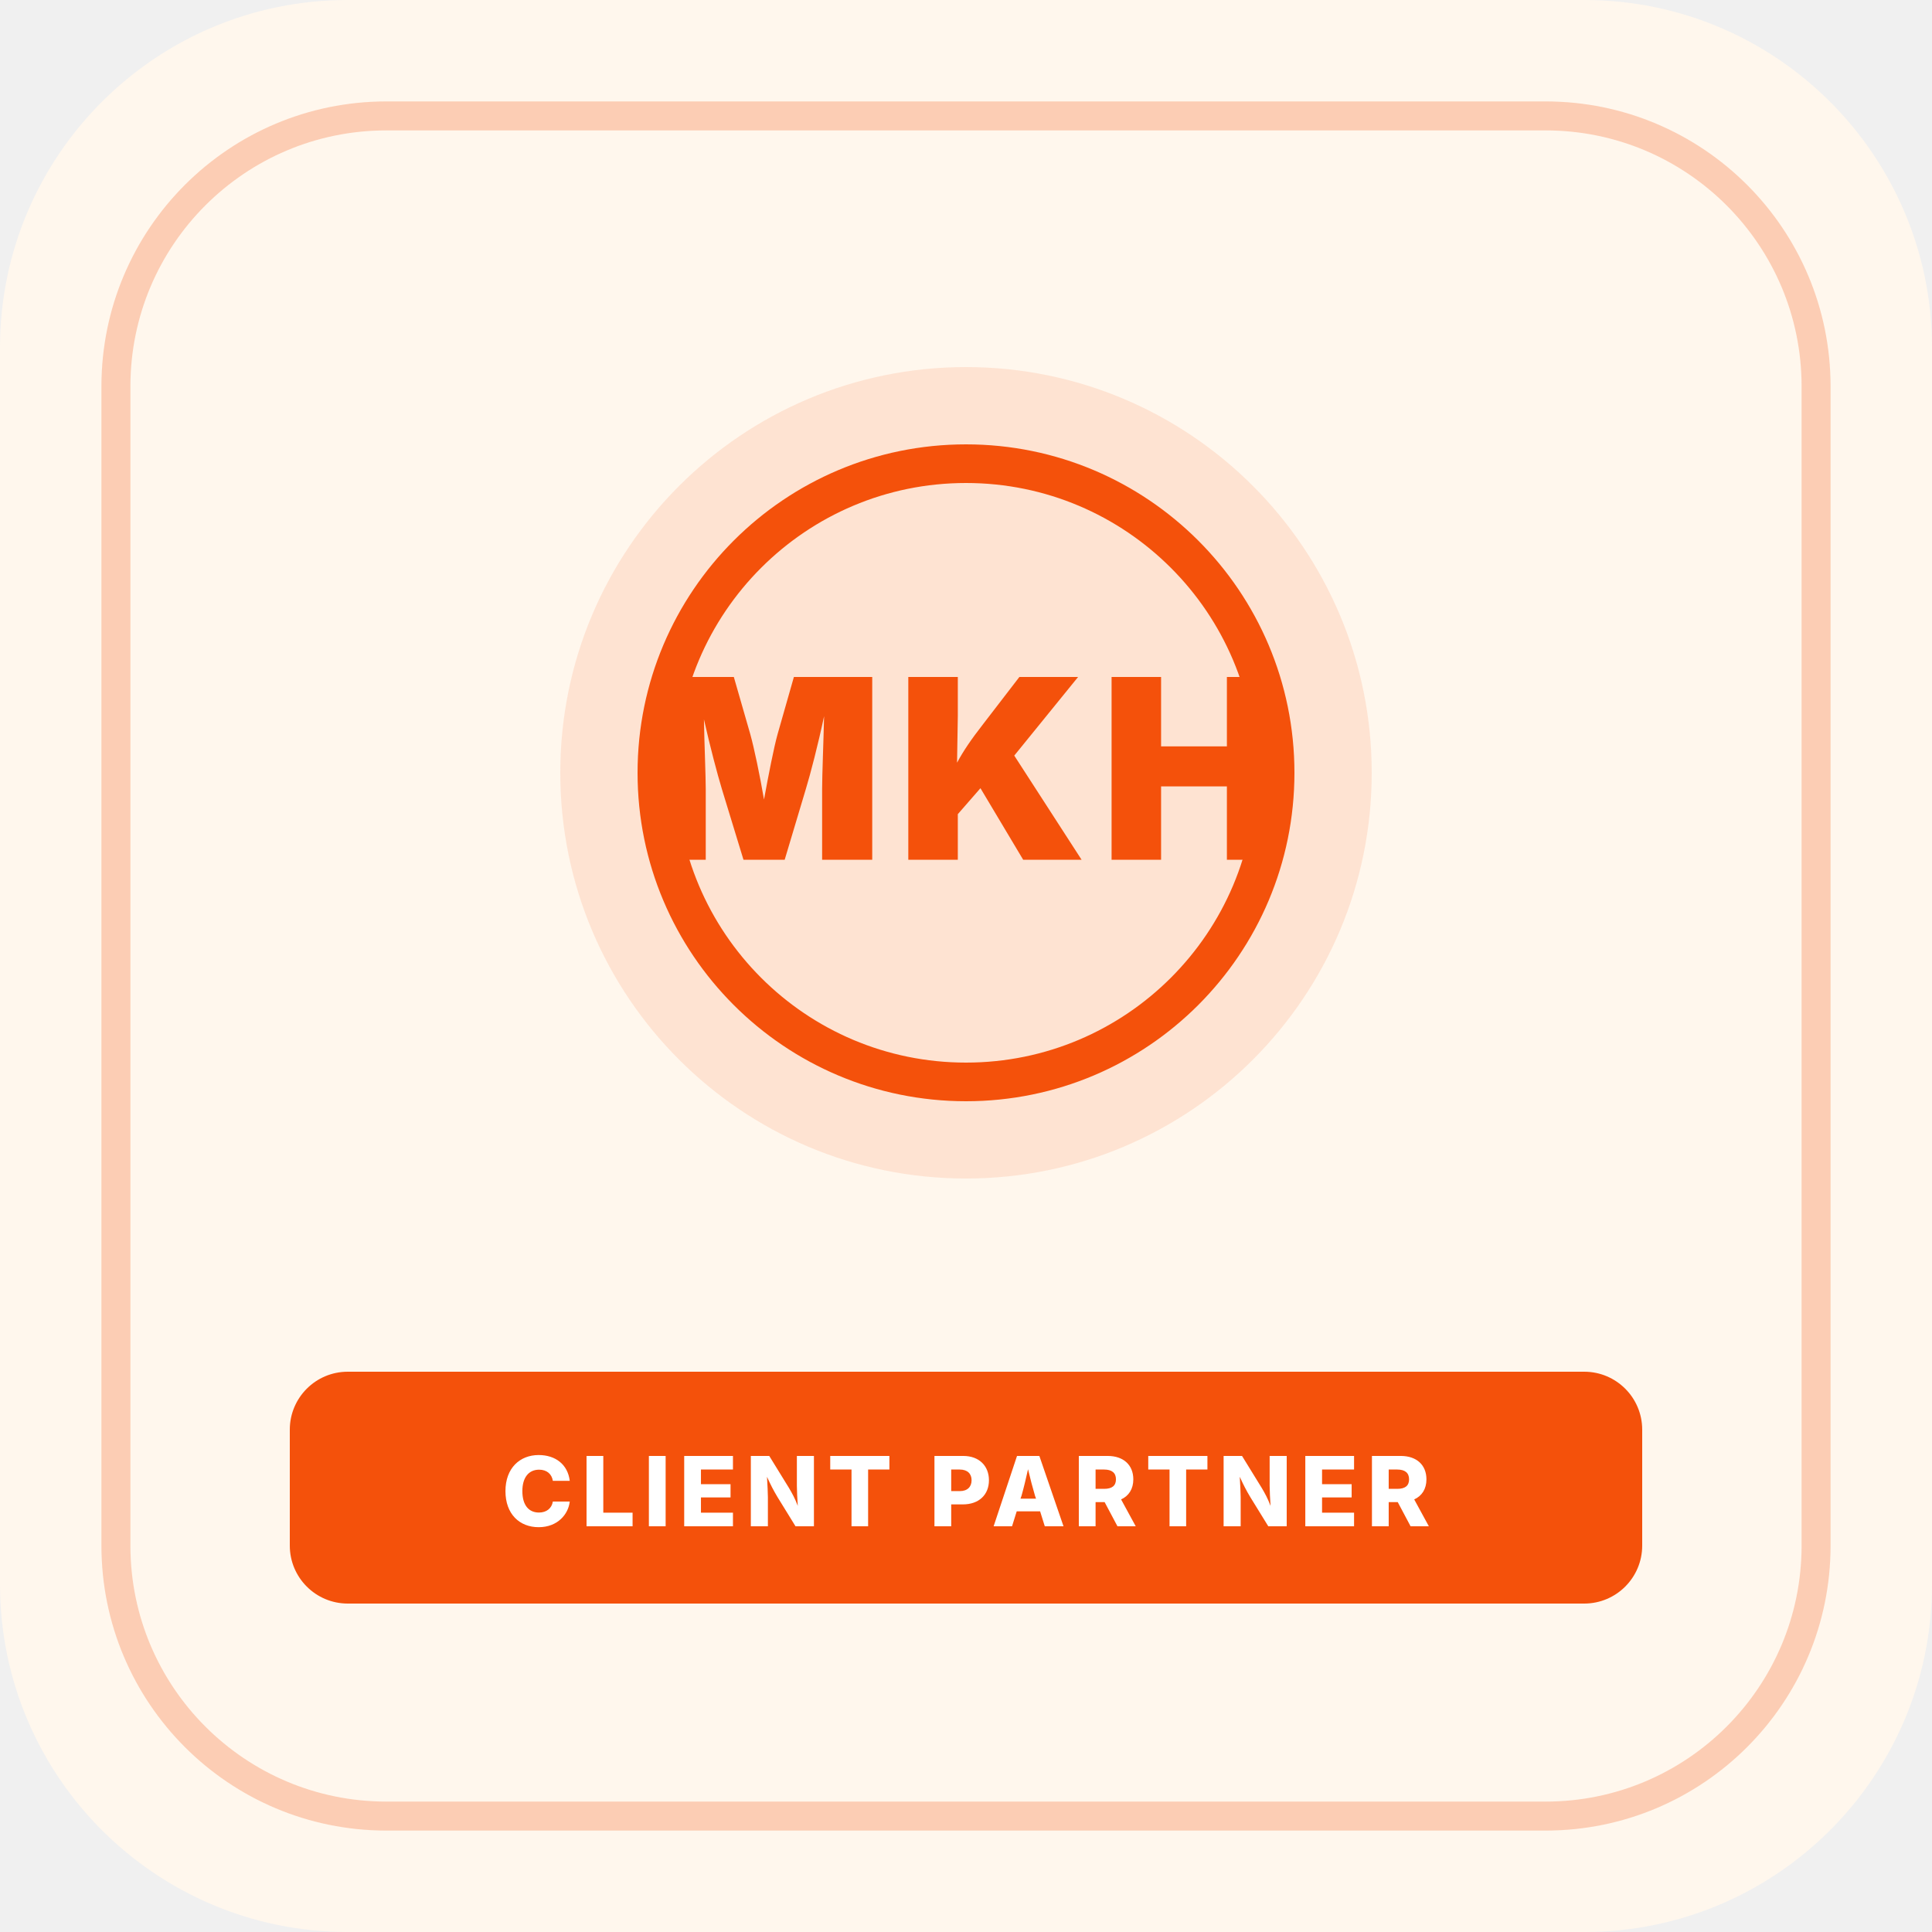
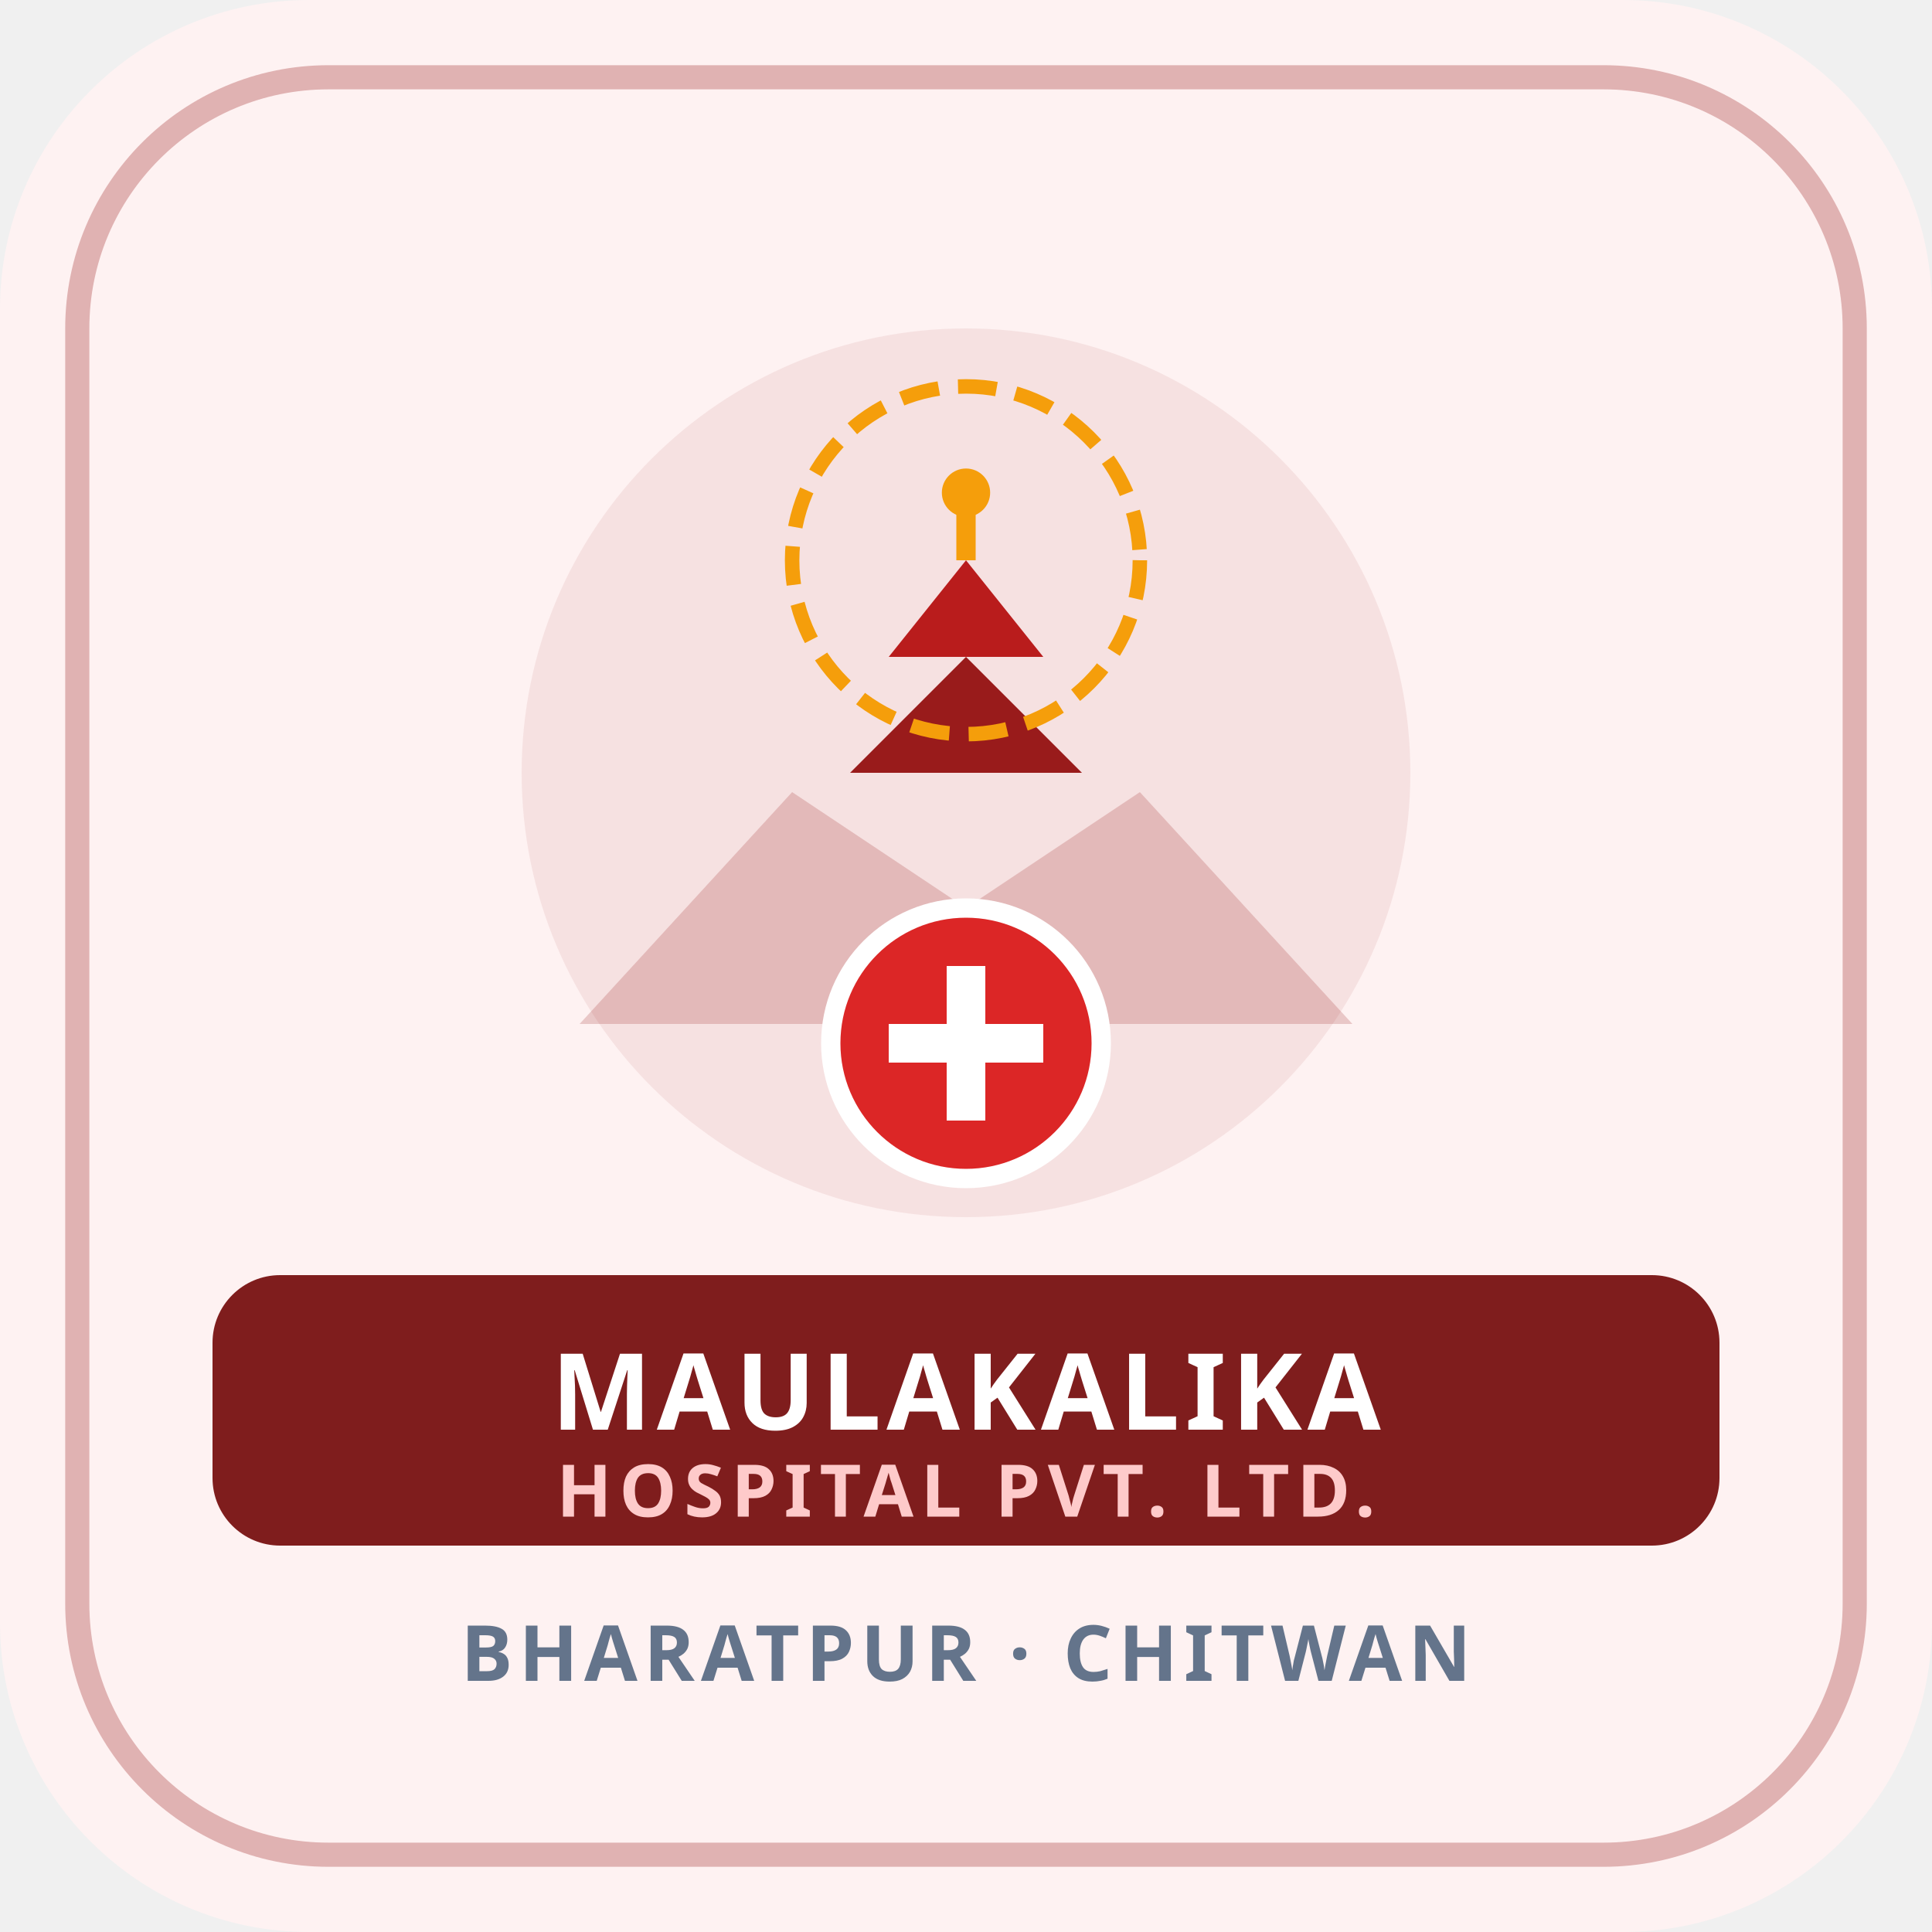
<svg xmlns="http://www.w3.org/2000/svg" viewBox="0 0 200 200" fill="none">
-   <rect width="200" height="200" rx="36" fill="#FFF7ED" />
-   <rect x="12" y="12" width="176" height="176" rx="28" stroke="#F4510B" stroke-width="3" stroke-opacity="0.25" />
-   <circle cx="100" cy="80" r="42" fill="#F4510B" fill-opacity="0.12" />
-   <circle cx="100" cy="80" r="32" stroke="#F4510B" stroke-width="4" />
-   <text x="100" y="89" font-family="system-ui, -apple-system, sans-serif" font-size="26" font-weight="900" fill="#F4510B" text-anchor="middle" letter-spacing="0.05em">MKH</text>
-   <rect x="30" y="142" width="140" height="24" rx="6" fill="#F4510B" />
-   <text x="100" y="158" font-family="system-ui, -apple-system, sans-serif" font-size="10" font-weight="800" fill="#FFFFFF" text-anchor="middle" letter-spacing="0.08em">CLIENT PARTNER</text>
+   <rect width="200" height="200" rx="32" fill="#FEF2F2" />
+   <rect x="8" y="8" width="184" height="184" rx="26" stroke="#991B1B" stroke-width="2.5" stroke-opacity="0.3" />
+   <circle cx="100" cy="80" r="46" fill="#991B1B" fill-opacity="0.08" />
+   <path d="M 60 106 L 82 82 L 100 94 L 118 82 L 140 106 Z" fill="#991B1B" fill-opacity="0.2" />
+   <path d="M 88 80 L 112 80 L 100 68 Z" fill="#991B1B" />
+   <path d="M 92 68 L 108 68 L 100 58 Z" fill="#B91C1C" />
+   <rect x="99" y="52" width="2" height="6" fill="#F59E0B" />
+   <circle cx="100" cy="51" r="2.5" fill="#F59E0B" />
+   <circle cx="100" cy="58" r="18" stroke="#F59E0B" stroke-width="1.5" stroke-dasharray="4 2" />
+   <circle cx="100" cy="108" r="14" fill="#DC2626" stroke="#FFFFFF" stroke-width="2" />
+   <rect x="98" y="100" width="4" height="16" fill="#FFFFFF" />
+   <rect x="92" y="106" width="16" height="4" fill="#FFFFFF" />
+   <rect x="22" y="132" width="156" height="28" rx="7" fill="#7F1D1D" />
+   <text x="100" y="148" font-family="'Plus Jakarta Sans', system-ui, sans-serif" font-size="11" font-weight="900" fill="#FFFFFF" text-anchor="middle" letter-spacing="0.05em">MAULAKALIKA</text>
+   <text x="100" y="157" font-family="'Plus Jakarta Sans', system-ui, sans-serif" font-size="7.5" font-weight="700" fill="#FECACA" text-anchor="middle" letter-spacing="0.1em">HOSPITAL PVT. LTD.</text>
+   <text x="100" y="174" font-family="'Plus Jakarta Sans', system-ui, sans-serif" font-size="8" font-weight="800" fill="#64748B" text-anchor="middle" letter-spacing="0.08em">BHARATPUR · CHITWAN</text>
</svg>
